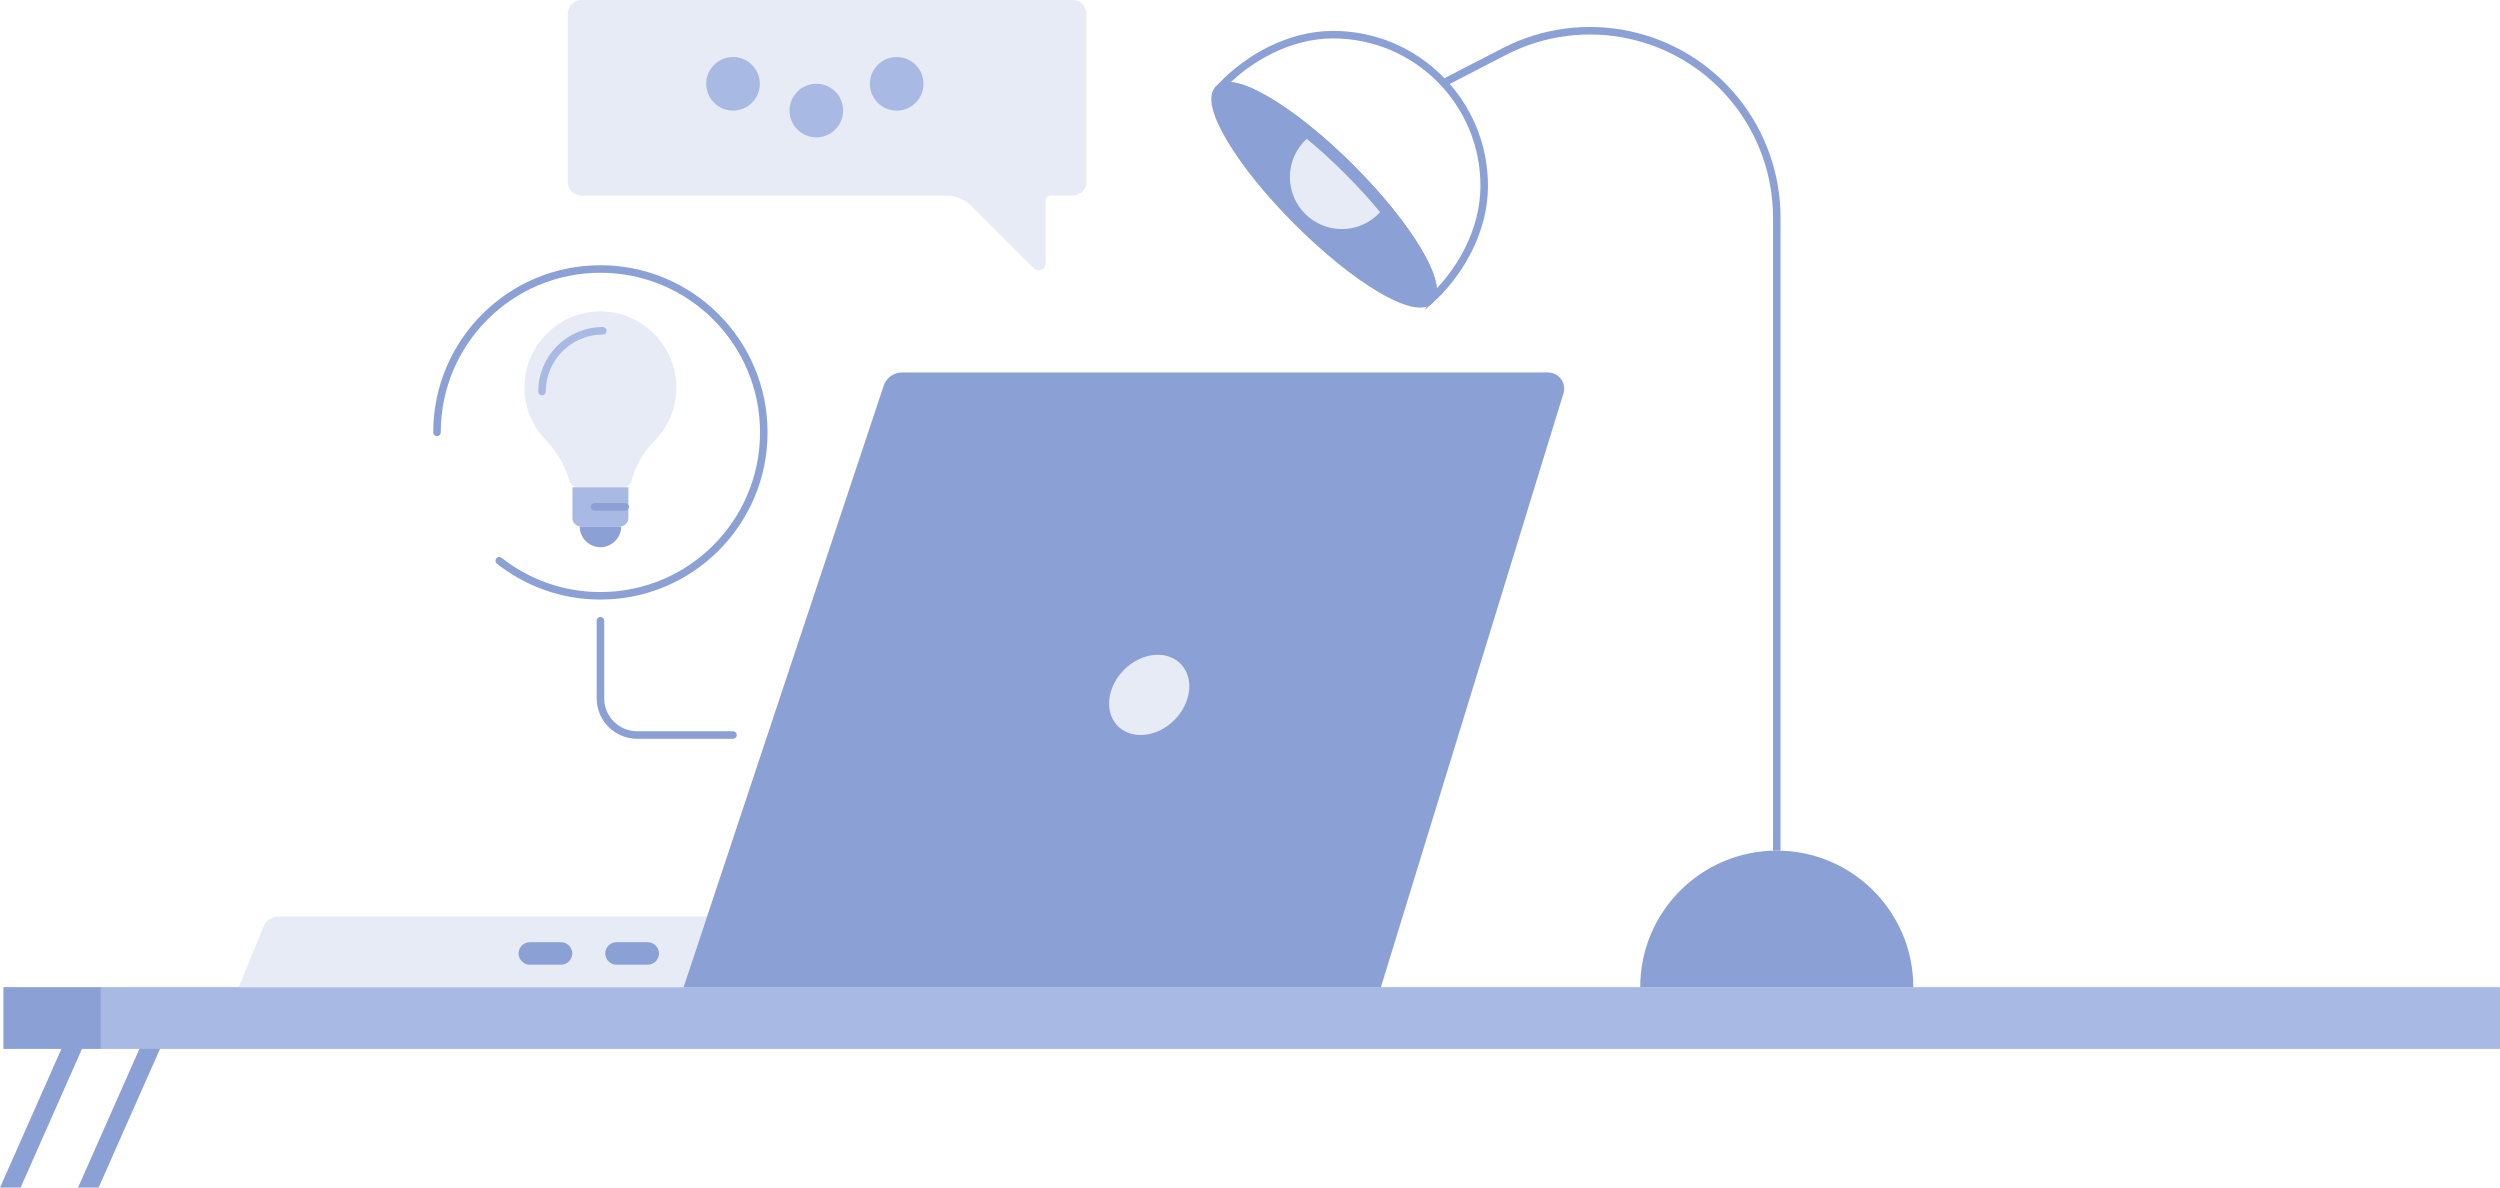
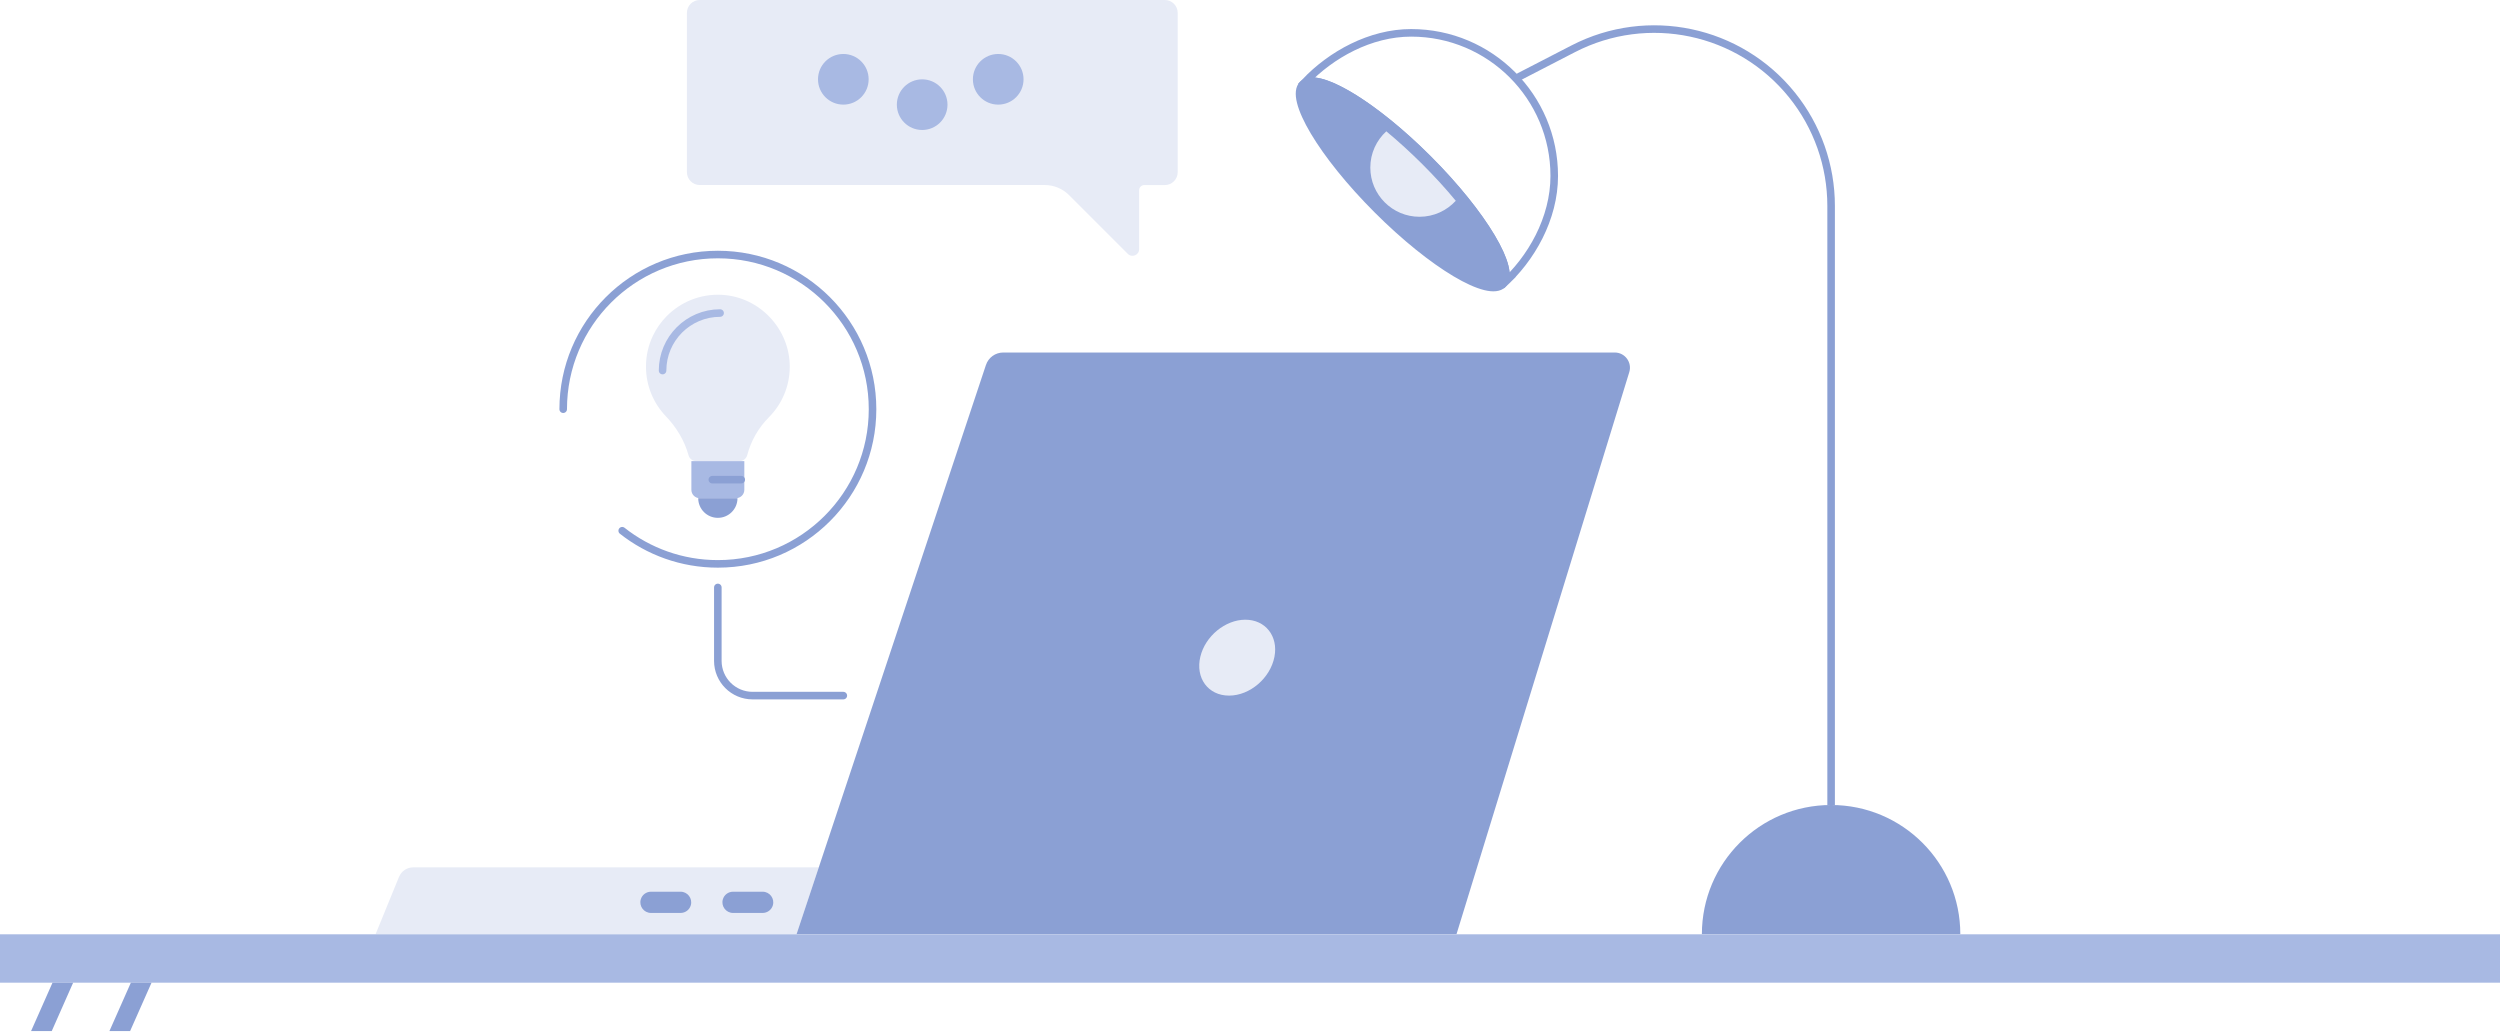
- <svg xmlns="http://www.w3.org/2000/svg" id="Layer_2" data-name="Layer 2" viewBox="0 0 664.31 315.58">
+ <svg xmlns="http://www.w3.org/2000/svg" id="Layer_2" data-name="Layer 2" viewBox="0 0 661.4 272.78">
  <defs>
    <style>
      .cls-1 {
        fill: #a8b9e3;
      }

      .cls-2, .cls-3, .cls-4 {
        fill-rule: evenodd;
      }

      .cls-2, .cls-5, .cls-6 {
        fill: #8ba0d4;
      }

      .cls-3, .cls-7 {
        fill: #e7ebf6;
      }

      .cls-8, .cls-6, .cls-4, .cls-9, .cls-10 {
        stroke-width: 2px;
      }

      .cls-8, .cls-6, .cls-9, .cls-10 {
        stroke: #8ba0d4;
      }

      .cls-8, .cls-4 {
        stroke-linejoin: round;
      }

      .cls-8, .cls-4, .cls-9 {
        stroke-linecap: round;
      }

      .cls-8, .cls-4, .cls-9, .cls-10 {
        fill: none;
      }

      .cls-6, .cls-9, .cls-10 {
        stroke-miterlimit: 10;
      }

      .cls-4 {
        stroke: #a8b9e3;
      }
    </style>
  </defs>
  <g id="Layer_2-2" data-name="Layer 2">
    <g>
+       <path class="cls-9" d="M149,108.26c0-22.6,18.32-40.92,40.92-40.92,22.6,0,40.92,18.32,40.92,40.92,0,22.6-18.32,40.92-40.92,40.92-9.56,0-18.35-3.28-25.31-8.77" />
      <g>
-         <polygon class="cls-5" points="5.47 315.58 21.88 278.5 16.76 277.71 0 315.58 5.47 315.58" />
-         <polygon class="cls-5" points="26.2 315.58 42.63 278.46 37.49 277.71 20.73 315.58 26.2 315.58" />
+         <path class="cls-3" d="M190.95,78c10.03.53,18.05,9.08,17.99,19.12-.03,5.18-2.14,9.87-5.53,13.28-2.78,2.8-4.74,6.26-5.73,10.02-.25.93-1.08,1.58-2.04,1.58h-11.44c-.95,0-1.79-.63-2.04-1.55-1.06-3.84-3.15-7.35-5.96-10.28-3.28-3.42-5.3-8.06-5.3-13.18,0-2.91.65-5.67,1.82-8.13.91-1.92,2.14-3.67,3.61-5.17,3.68-3.75,8.9-5.99,14.63-5.69Z" />
+         <path class="cls-1" d="M185.12,122h9.57c1.23,0,2.22.99,2.22,2.22v7.59h-14.01v-7.59c0-1.23.99-2.22,2.22-2.22Z" transform="translate(379.82 253.8) rotate(-180)" />
+         <path class="cls-2" d="M189.91,137c-2.87,0-5.19-2.33-5.19-5.19h10.39c0,2.87-2.33,5.19-5.19,5.19Z" />
+         <line class="cls-8" x1="196.1" y1="126.9" x2="188.45" y2="126.9" />
+         <path class="cls-4" d="M175.29,98.04c0-8.4,6.81-15.22,15.22-15.22" />
      </g>
-       <path class="cls-9" d="M116.12,114.9c0-23.98,19.44-43.42,43.42-43.42s43.42,19.44,43.42,43.42c0,23.98-19.44,43.42-43.42,43.42-10.14,0-19.47-3.48-26.87-9.31" />
+       <path class="cls-7" d="M268.07,0h-82.94c-1.88,0-3.4,1.52-3.4,3.4v42.15c0,1.88,1.52,3.4,3.4,3.4h91.26c2.42,0,4.74.96,6.44,2.67l15.54,15.54c1.11,1.11,3,.32,3-1.24v-15.6c0-.75.61-1.36,1.36-1.36h5.44c1.88,0,3.4-1.52,3.4-3.4V3.4c0-1.88-1.52-3.4-3.4-3.4" />
      <g>
-         <path class="cls-3" d="M160.65,82.78c10.65.56,19.16,9.63,19.09,20.3-.04,5.5-2.27,10.48-5.87,14.1-2.95,2.97-5.03,6.64-6.08,10.63-.26.99-1.15,1.67-2.17,1.67h-12.14c-1.01,0-1.89-.67-2.16-1.65-1.12-4.07-3.35-7.8-6.33-10.91-3.49-3.63-5.63-8.56-5.63-13.98,0-3.09.69-6.02,1.93-8.63.97-2.04,2.27-3.9,3.83-5.49,3.9-3.98,9.44-6.36,15.53-6.04Z" />
-         <path class="cls-1" d="M154.32,129.48h10.43c1.23,0,2.22.99,2.22,2.22v8.19h-14.87v-8.19c0-1.23.99-2.22,2.22-2.22Z" transform="translate(319.08 269.36) rotate(-180)" />
-         <path class="cls-2" d="M159.55,145.4c-3.04,0-5.51-2.47-5.51-5.51h11.02c0,3.04-2.47,5.51-5.51,5.51Z" />
-         <line class="cls-8" x1="166.12" y1="134.68" x2="157.99" y2="134.68" />
-         <path class="cls-4" d="M144.03,104.05c0-8.92,7.23-16.15,16.15-16.15" />
-       </g>
-       <path class="cls-7" d="M242.5,0h-88.02c-1.99,0-3.61,1.62-3.61,3.61v44.73c0,1.99,1.62,3.61,3.61,3.61h96.86c2.57,0,5.03,1.02,6.84,2.83l16.49,16.49c1.18,1.18,3.19.34,3.19-1.32v-16.56c0-.8.65-1.44,1.44-1.44h5.77c1.99,0,3.61-1.62,3.61-3.61V3.61c0-1.99-1.62-3.61-3.61-3.61" />
-       <rect class="cls-1" x="26.82" y="262.31" width="637.49" height="16.41" />
-       <rect class="cls-5" x=".9" y="262.31" width="25.91" height="16.41" />
-       <g>
-         <path class="cls-5" d="M472.13,226.03c20.04,0,36.28,16.24,36.28,36.28h-72.56c0-20.04,16.24-36.28,36.28-36.28Z" />
-         <path class="cls-10" d="M379.92,79.83c3.94-3.94-5.44-19.7-20.95-35.2-14.56-14.56-29.35-23.72-34.35-21.52-.07-.02-.13-.05-.2-.08,7.32-7.72,18.33-13.82,29.8-13.82,22.18,0,40.17,17.98,40.17,40.17,0,11.93-6.42,23.31-14.68,30.67,0-.01,2.13-2.01,2.12-2.02,3.39-3.32-1.98,1.88-1.91,1.81Z" />
-         <ellipse class="cls-6" cx="351.84" cy="51.76" rx="10.08" ry="39.7" transform="translate(66.46 263.95) rotate(-45)" />
-         <path class="cls-10" d="M472.13,226.03V57.81c0-11.32-3.87-22.31-10.97-31.13h0c-14.79-18.37-40.47-23.8-61.44-12.98l-15.53,8.01" />
-         <path class="cls-7" d="M347.23,36.87c3.32,2.75,6.77,5.88,10.2,9.31,3.43,3.43,6.56,6.87,9.31,10.2-2.53,2.75-6.14,4.49-10.17,4.49-7.63,0-13.82-6.19-13.82-13.82,0-4.03,1.74-7.65,4.49-10.17Z" />
+         <path class="cls-5" d="M484.44,212.97c18.88,0,34.18,15.3,34.18,34.18h-68.37c0-18.88,15.3-34.18,34.18-34.18Z" />
+         <path class="cls-10" d="M397.56,75.22c3.71-3.71-5.13-18.56-19.74-33.17-13.72-13.72-27.65-22.35-32.37-20.27-.06-.02-.12-.05-.19-.07,6.9-7.27,17.27-13.02,28.08-13.02,20.9,0,37.85,16.94,37.85,37.85,0,11.24-6.05,21.96-13.84,28.89,0,0,2-1.9,2-1.91,3.19-3.13-1.86,1.77-1.8,1.7Z" />
+         <ellipse class="cls-6" cx="371.1" cy="48.77" rx="9.5" ry="37.41" transform="translate(74.21 276.7) rotate(-45)" />
+         <path class="cls-10" d="M484.44,212.97V54.47c0-10.67-3.65-21.02-10.34-29.33h0c-13.94-17.31-38.14-22.43-57.89-12.23l-14.63,7.55" />
+         <path class="cls-7" d="M366.76,34.74c3.13,2.59,6.37,5.54,9.61,8.77,3.23,3.23,6.18,6.47,8.77,9.61-2.38,2.59-5.79,4.23-9.59,4.23-7.19,0-13.02-5.83-13.02-13.02,0-3.8,1.64-7.21,4.23-9.59Z" />
      </g>
      <g>
-         <circle class="cls-1" cx="194.78" cy="22.27" r="7.12" />
-         <circle class="cls-1" cx="238.27" cy="22.27" r="7.12" />
-         <circle class="cls-1" cx="216.92" cy="29.38" r="7.12" />
+         <circle class="cls-1" cx="223.11" cy="20.98" r="6.7" />
+         <circle class="cls-1" cx="264.09" cy="20.98" r="6.7" />
+         <circle class="cls-1" cx="243.97" cy="27.69" r="6.7" />
      </g>
      <g>
-         <path class="cls-7" d="M70.03,246.19l-6.6,16.12h118.2l6.25-18.77h-113.9c-1.73,0-3.29,1.05-3.95,2.65Z" />
-         <path class="cls-5" d="M181.64,262.31l53.18-159.83c.7-2.09,2.65-3.5,4.86-3.5h171.69c2.87,0,4.92,2.78,4.08,5.52l-48.51,157.82h-185.3Z" />
-         <path class="cls-5" d="M149.08,256.34h-8.3c-1.98,0-3.42-1.9-2.87-3.8h0c.37-1.28,1.54-2.17,2.87-2.17h8.3c1.98,0,3.42,1.9,2.87,3.8h0c-.37,1.28-1.54,2.17-2.87,2.17Z" />
-         <path class="cls-5" d="M172.12,256.34h-8.3c-1.98,0-3.42-1.9-2.87-3.8h0c.37-1.28,1.54-2.17,2.87-2.17h8.3c1.98,0,3.42,1.9,2.87,3.8h0c-.37,1.28-1.54,2.17-2.87,2.17Z" />
-         <path class="cls-7" d="M295.02,184.4c-1.42,5.96,2.17,10.91,8.06,10.91s11.61-4.95,12.75-10.91c1.11-5.81-2.56-10.41-8.17-10.41s-11.26,4.6-12.64,10.41Z" />
+         <path class="cls-7" d="M105.57,231.97l-6.21,15.19h111.37l5.89-17.69h-107.32c-1.63,0-3.1.99-3.72,2.5Z" />
+         <path class="cls-5" d="M210.73,247.16l50.11-150.6c.66-1.97,2.5-3.3,4.58-3.3h161.78c2.7,0,4.64,2.62,3.84,5.2l-45.71,148.7h-174.6Z" />
+         <path class="cls-5" d="M180.05,241.53h-7.82c-1.87,0-3.22-1.79-2.71-3.58h0c.34-1.21,1.45-2.04,2.71-2.04h7.82c1.87,0,3.22,1.79,2.71,3.58h0c-.34,1.21-1.45,2.04-2.71,2.04Z" />
+         <path class="cls-5" d="M201.76,241.53h-7.82c-1.87,0-3.22-1.79-2.71-3.58h0c.34-1.21,1.45-2.04,2.71-2.04h7.82c1.87,0,3.22,1.79,2.71,3.58h0c-.34,1.21-1.45,2.04-2.71,2.04Z" />
+         <path class="cls-7" d="M317.56,173.75c-1.34,5.62,2.05,10.28,7.6,10.28s10.94-4.67,12.01-10.28c1.05-5.47-2.41-9.8-7.7-9.8s-10.61,4.33-11.91,9.8Z" />
      </g>
-       <path class="cls-9" d="M159.55,164.94v20.62c0,5.39,4.37,9.75,9.75,9.75h25.48" />
+       <path class="cls-9" d="M189.91,155.41v19.43c0,5.07,4.11,9.19,9.19,9.19h24.01" />
+       <rect class="cls-1" x="0" y="247.19" width="661.4" height="12.8" transform="translate(661.4 507.17) rotate(-180)" />
+       <g>
+         <polygon class="cls-5" points="8.22 272.78 13.89 259.98 19.35 259.98 13.69 272.78 8.22 272.78" />
+         <polygon class="cls-5" points="28.95 272.78 34.62 259.98 40.09 259.98 34.42 272.78 28.95 272.78" />
+       </g>
    </g>
  </g>
</svg>
